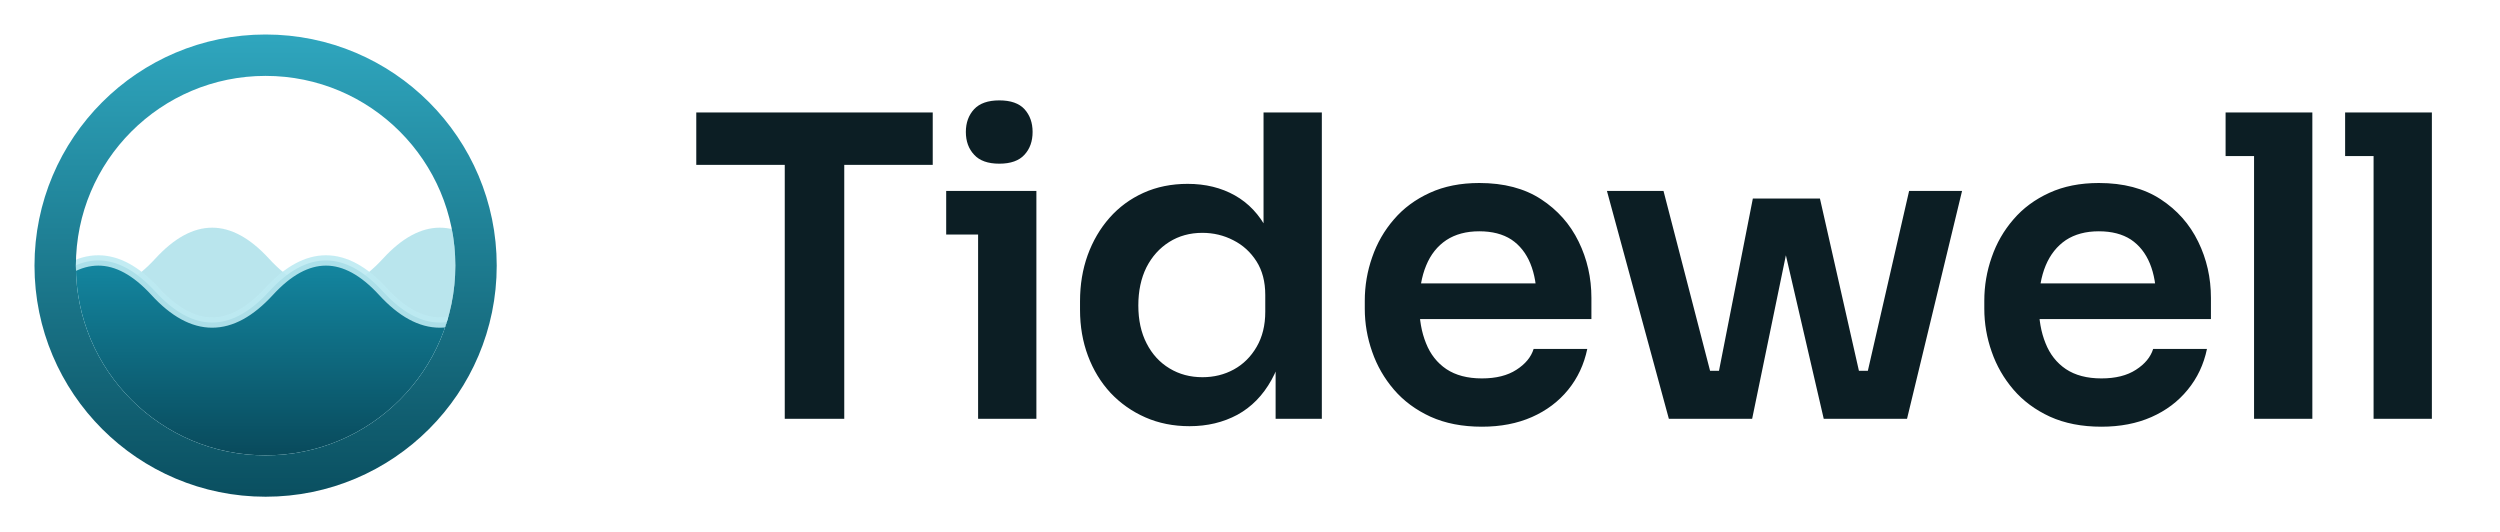
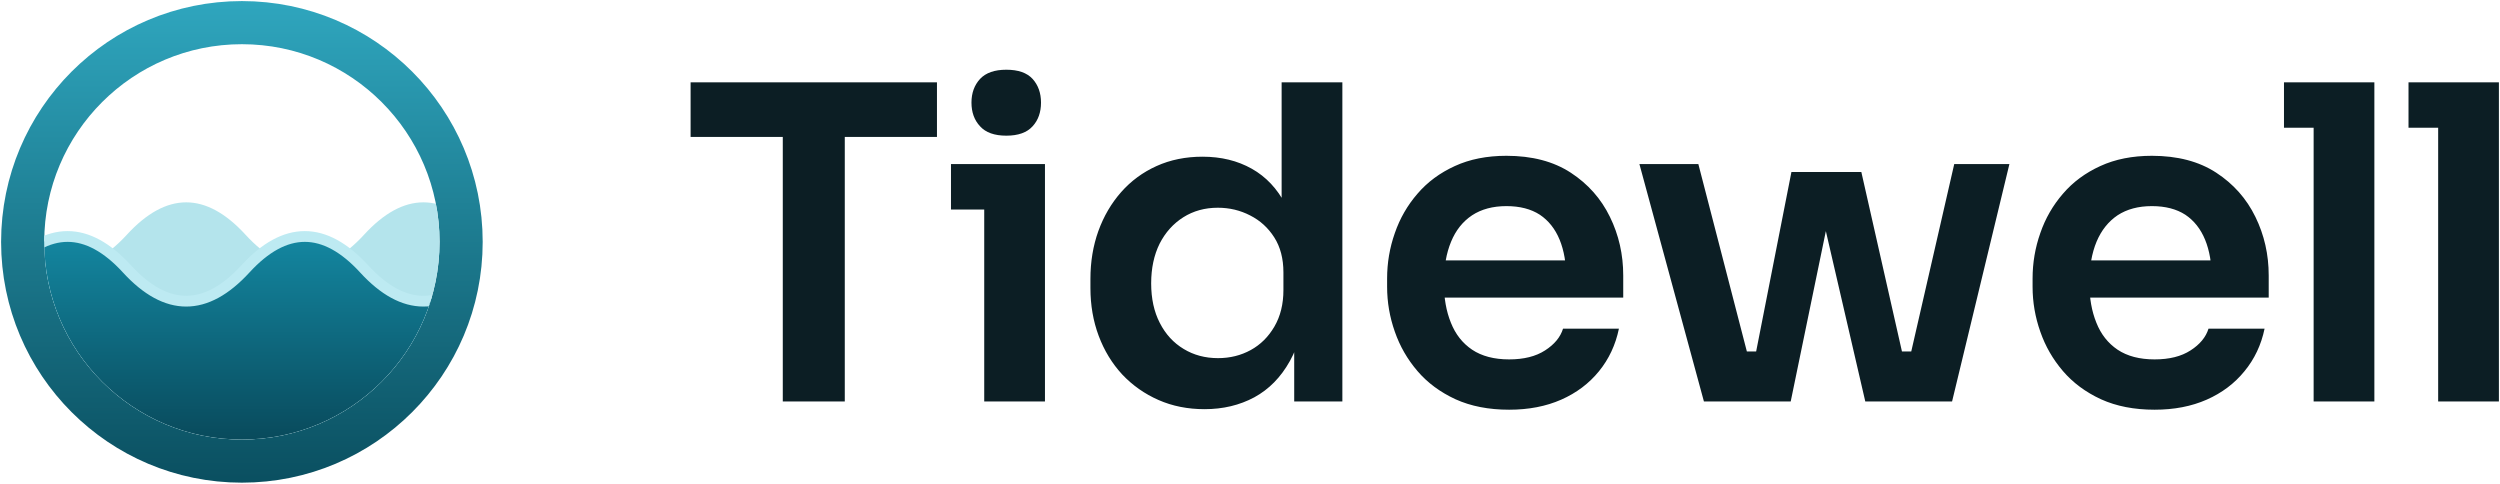
- <svg xmlns="http://www.w3.org/2000/svg" viewBox="0.60 0.60 144.95 30.80" width="579.79" height="123.2" role="img" aria-label="Tidewell">
+ <svg xmlns="http://www.w3.org/2000/svg" viewBox="2.54 2.54 139.12 26.92" width="556.49" height="107.68" role="img" aria-label="Tidewell">
  <defs>
    <linearGradient id="pr" x1="16" y1="2.6" x2="16" y2="29.4" gradientUnits="userSpaceOnUse">
      <stop offset="0" stop-color="#2FA6BE" />
      <stop offset="1" stop-color="#0A4F60" />
    </linearGradient>
    <linearGradient id="pw" x1="16" y1="14" x2="16" y2="28" gradientUnits="userSpaceOnUse">
      <stop offset="0" stop-color="#1590AB" />
      <stop offset="1" stop-color="#084556" />
    </linearGradient>
    <clipPath id="pc">
      <circle cx="16" cy="16" r="11" />
    </clipPath>
  </defs>
  <circle cx="16" cy="16" r="12.2" fill="none" stroke="url(#pr)" stroke-width="2.4" />
  <g clip-path="url(#pc)">
-     <path d="M3 15.6c2.2 2.4 4.4 2.4 6.6 0s4.4-2.4 6.6 0 4.4 2.4 6.6 0 4.4-2.4 6.6 0V30H3z" fill="#7FD0DF" opacity="0.55" />
+     <path d="M3 15.6c2.2 2.4 4.4 2.4 6.6 0s4.4-2.4 6.6 0 4.4 2.4 6.6 0 4.4-2.4 6.6 0V30H3z" fill="#B4E4EC" opacity="1" />
    <path d="M3 17.5c2.2-2.4 4.4-2.4 6.6 0s4.4 2.4 6.6 0 4.4-2.4 6.6 0 4.4 2.4 6.6 0V30H3z" fill="url(#pw)" />
-     <path d="M3 17.5c2.2-2.4 4.4-2.4 6.6 0s4.4 2.4 6.6 0 4.4-2.4 6.6 0 4.4 2.4 6.6 0" fill="none" stroke="#BDEAF2" stroke-width="0.6" stroke-linecap="round" opacity="0.9" />
+     <path d="M3 17.5c2.2-2.4 4.4-2.4 6.6 0s4.4 2.4 6.6 0 4.4-2.4 6.6 0 4.4 2.4 6.6 0" fill="none" stroke="#BDEAF2" stroke-width="0.6" stroke-linecap="round" opacity="1" />
  </g>
  <path d="M46.10 24.88V9.68H49.55V24.88ZM40.97 10.16V7.12H54.68V10.16Z M57.31 24.88V11.67H60.69V24.88ZM55.46 14.20V11.67H60.69V14.20ZM58.54 10.09Q57.55 10.09 57.08 9.57Q56.60 9.06 56.60 8.25Q56.60 7.45 57.08 6.93Q57.56 6.42 58.54 6.42Q59.53 6.42 60.00 6.93Q60.47 7.45 60.47 8.25Q60.47 9.06 60.00 9.57Q59.53 10.09 58.54 10.09Z M69.57 25.31Q68.17 25.31 67.01 24.80Q65.85 24.29 64.99 23.38Q64.14 22.46 63.68 21.23Q63.22 20.00 63.22 18.57V18.06Q63.22 16.63 63.66 15.40Q64.11 14.16 64.93 13.23Q65.75 12.30 66.90 11.78Q68.05 11.26 69.46 11.26Q71.01 11.26 72.20 11.93Q73.39 12.60 74.08 13.93Q74.78 15.27 74.86 17.29L73.86 16.13V7.12H77.24V24.88H74.56V19.27H75.15Q75.08 21.28 74.32 22.63Q73.57 23.98 72.34 24.65Q71.11 25.31 69.57 25.31ZM70.32 22.47Q71.32 22.47 72.14 22.02Q72.96 21.57 73.46 20.71Q73.96 19.85 73.96 18.68V17.70Q73.96 16.55 73.45 15.75Q72.94 14.95 72.11 14.53Q71.28 14.10 70.31 14.10Q69.23 14.10 68.39 14.63Q67.55 15.16 67.07 16.10Q66.60 17.05 66.60 18.31Q66.60 19.58 67.08 20.51Q67.56 21.45 68.41 21.96Q69.25 22.47 70.32 22.47Z M86.52 25.34Q84.82 25.34 83.54 24.76Q82.26 24.17 81.42 23.19Q80.58 22.21 80.16 21.00Q79.73 19.78 79.73 18.50V18.04Q79.73 16.73 80.16 15.51Q80.58 14.29 81.42 13.32Q82.25 12.35 83.50 11.78Q84.74 11.21 86.37 11.21Q88.51 11.21 89.95 12.15Q91.39 13.09 92.13 14.61Q92.87 16.12 92.87 17.87V19.10H81.17V17.03H90.74L89.70 18.04Q89.70 16.78 89.33 15.88Q88.96 14.98 88.23 14.49Q87.49 14.01 86.37 14.01Q85.24 14.01 84.46 14.52Q83.68 15.04 83.29 15.99Q82.89 16.95 82.89 18.29Q82.89 19.54 83.28 20.50Q83.66 21.46 84.46 22.00Q85.27 22.54 86.52 22.54Q87.75 22.54 88.52 22.04Q89.30 21.54 89.52 20.83H92.63Q92.35 22.18 91.52 23.20Q90.69 24.22 89.42 24.78Q88.15 25.34 86.52 25.34Z M99.72 24.88 102.23 12.11H106.12L109.01 24.88H106.34L103.40 12.18H104.81L102.19 24.88ZM98.71 24.88 98.70 22.10H101.39L101.40 24.88ZM97.36 24.88 93.77 11.67H97.05L100.47 24.88ZM107.18 24.88 107.19 22.10H109.88L109.87 24.88ZM108.26 24.88 111.29 11.67H114.36L111.17 24.88Z M122.44 25.34Q120.74 25.34 119.46 24.76Q118.18 24.17 117.34 23.19Q116.50 22.21 116.08 21.00Q115.65 19.78 115.65 18.50V18.04Q115.65 16.73 116.08 15.51Q116.50 14.29 117.34 13.32Q118.17 12.35 119.42 11.78Q120.66 11.21 122.29 11.21Q124.43 11.21 125.87 12.15Q127.31 13.09 128.05 14.61Q128.79 16.12 128.79 17.87V19.10H117.09V17.03H126.66L125.62 18.04Q125.62 16.78 125.25 15.88Q124.88 14.98 124.15 14.49Q123.41 14.01 122.29 14.01Q121.16 14.01 120.38 14.52Q119.61 15.04 119.21 15.99Q118.81 16.95 118.81 18.29Q118.81 19.54 119.20 20.50Q119.58 21.46 120.38 22.00Q121.19 22.54 122.44 22.54Q123.67 22.54 124.44 22.04Q125.22 21.54 125.44 20.83H128.56Q128.28 22.18 127.44 23.20Q126.61 24.22 125.34 24.78Q124.07 25.34 122.44 25.34Z M131.29 24.88V7.12H134.67V24.88ZM129.64 9.65V7.12H134.67V9.65Z M138.22 24.88V7.12H141.60V24.88ZM136.57 9.65V7.12H141.60V9.65Z" fill="#0C1E24" />
</svg>
